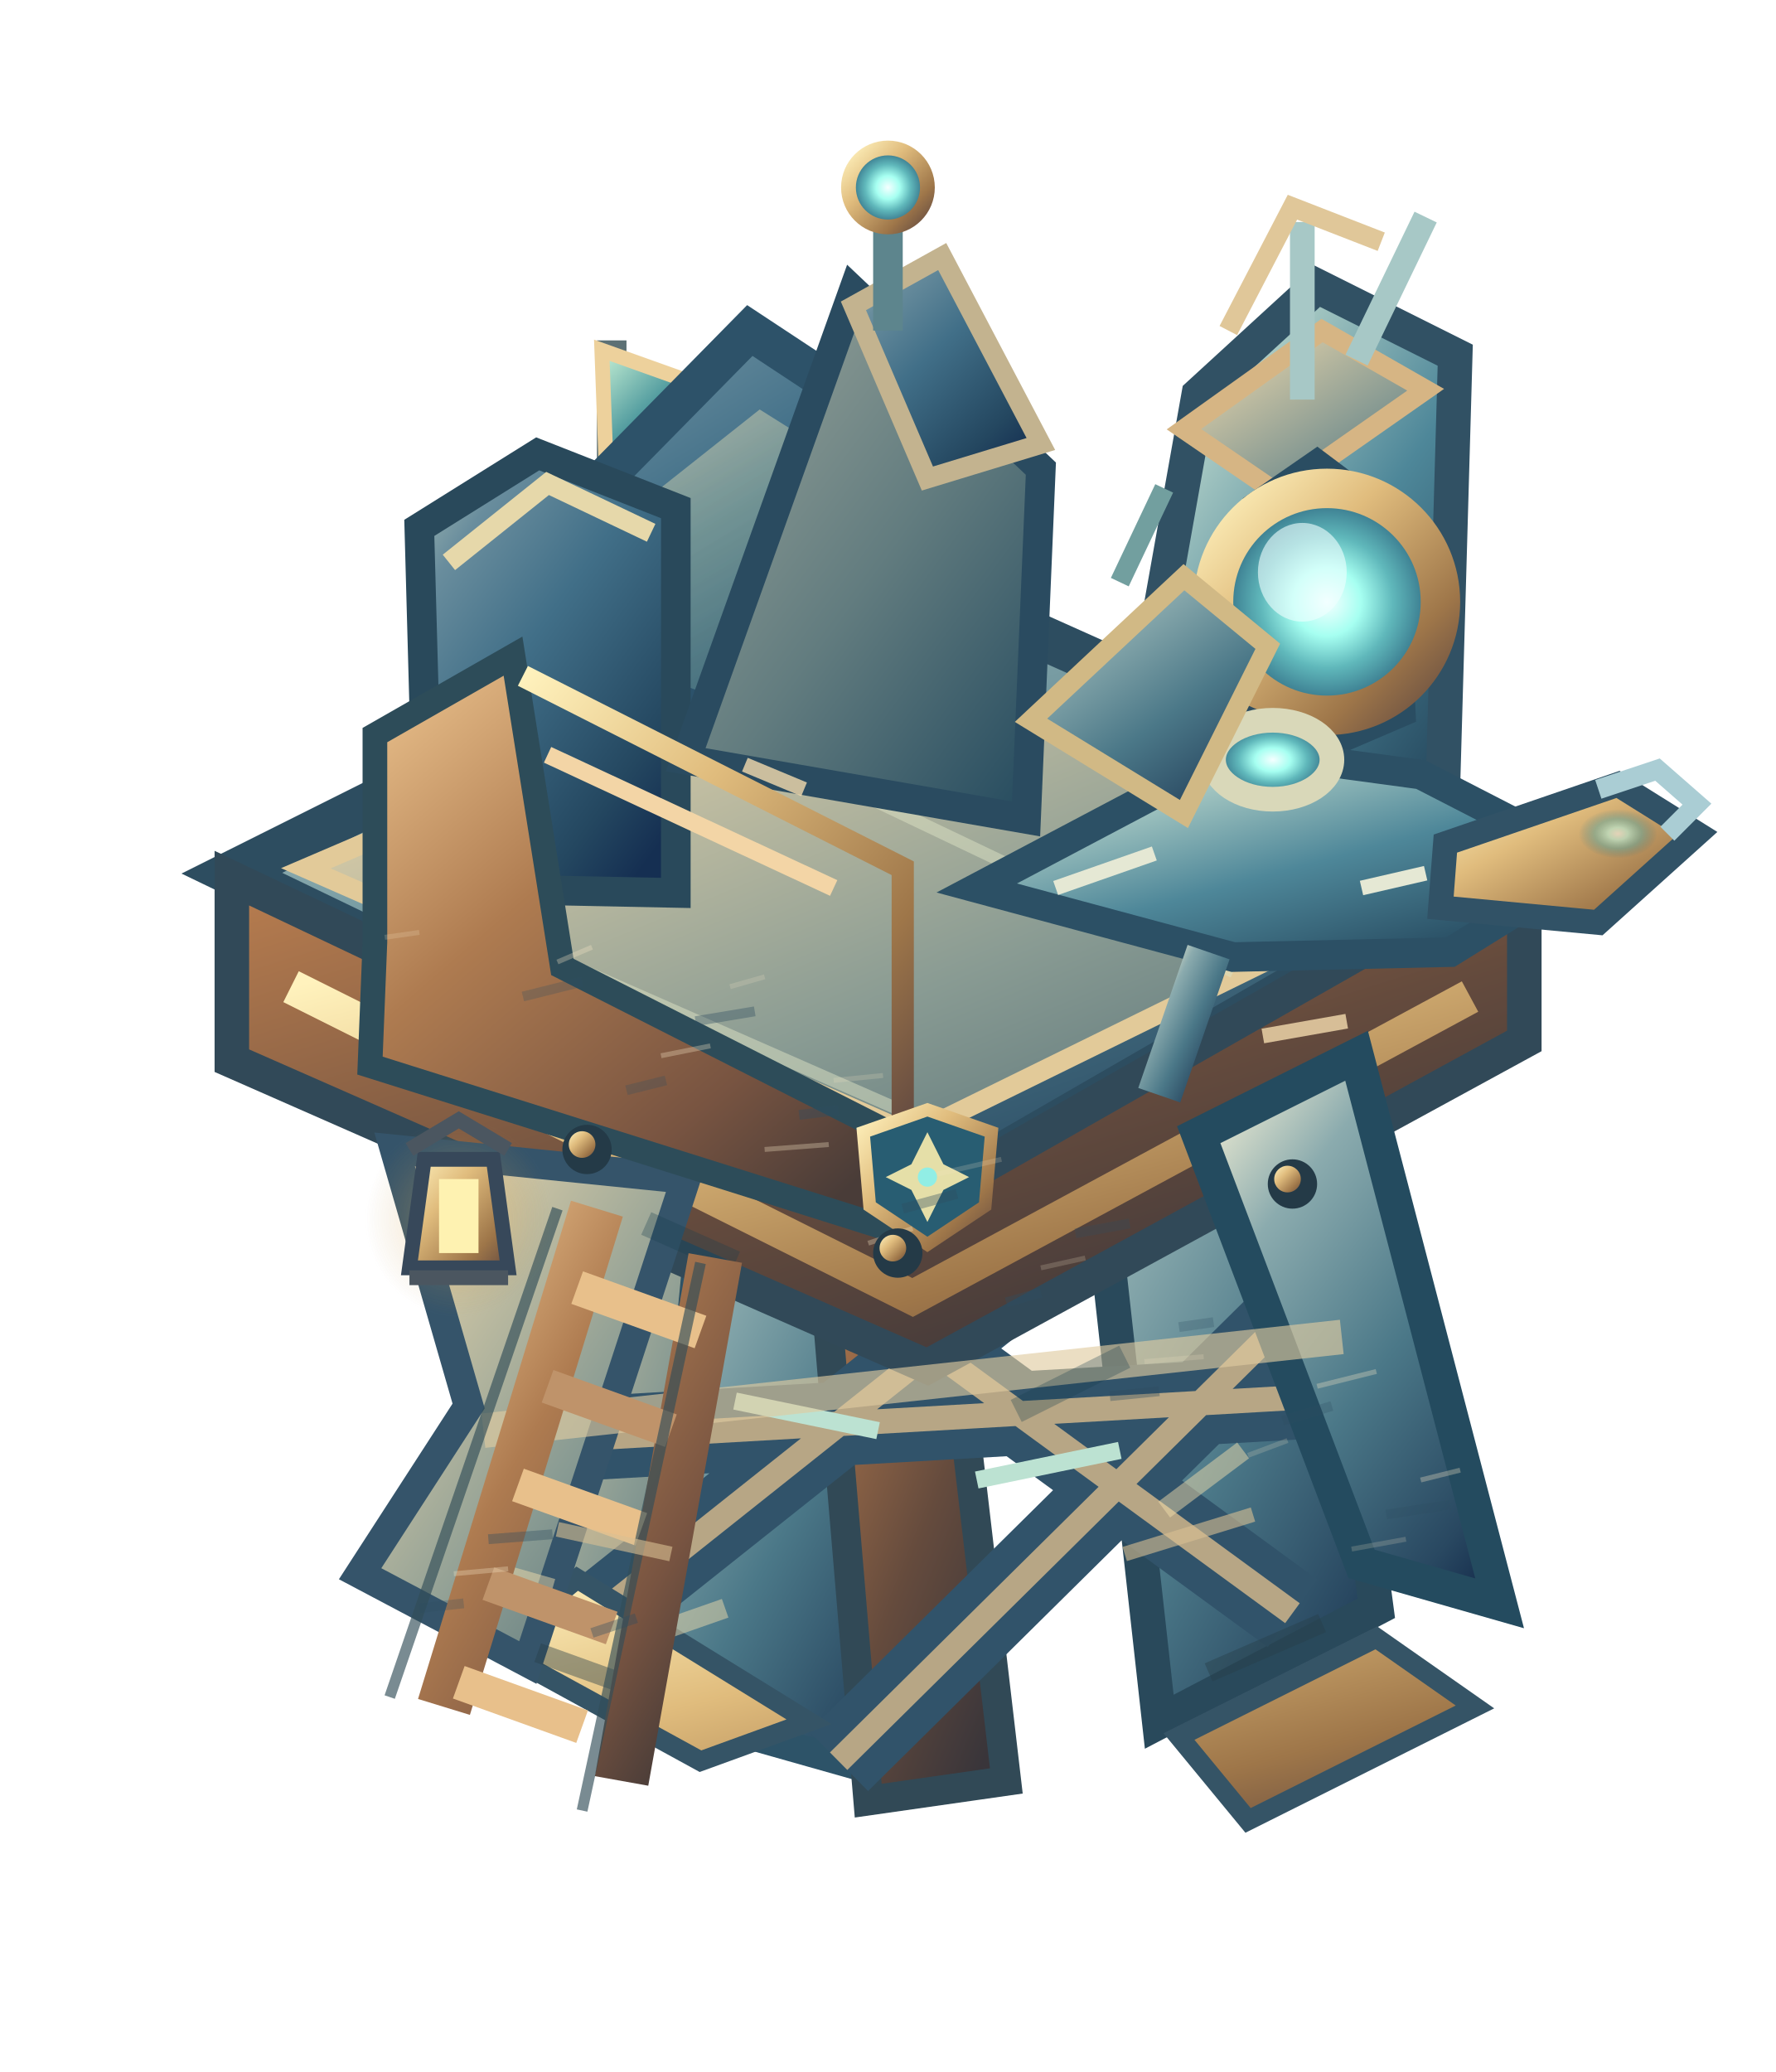
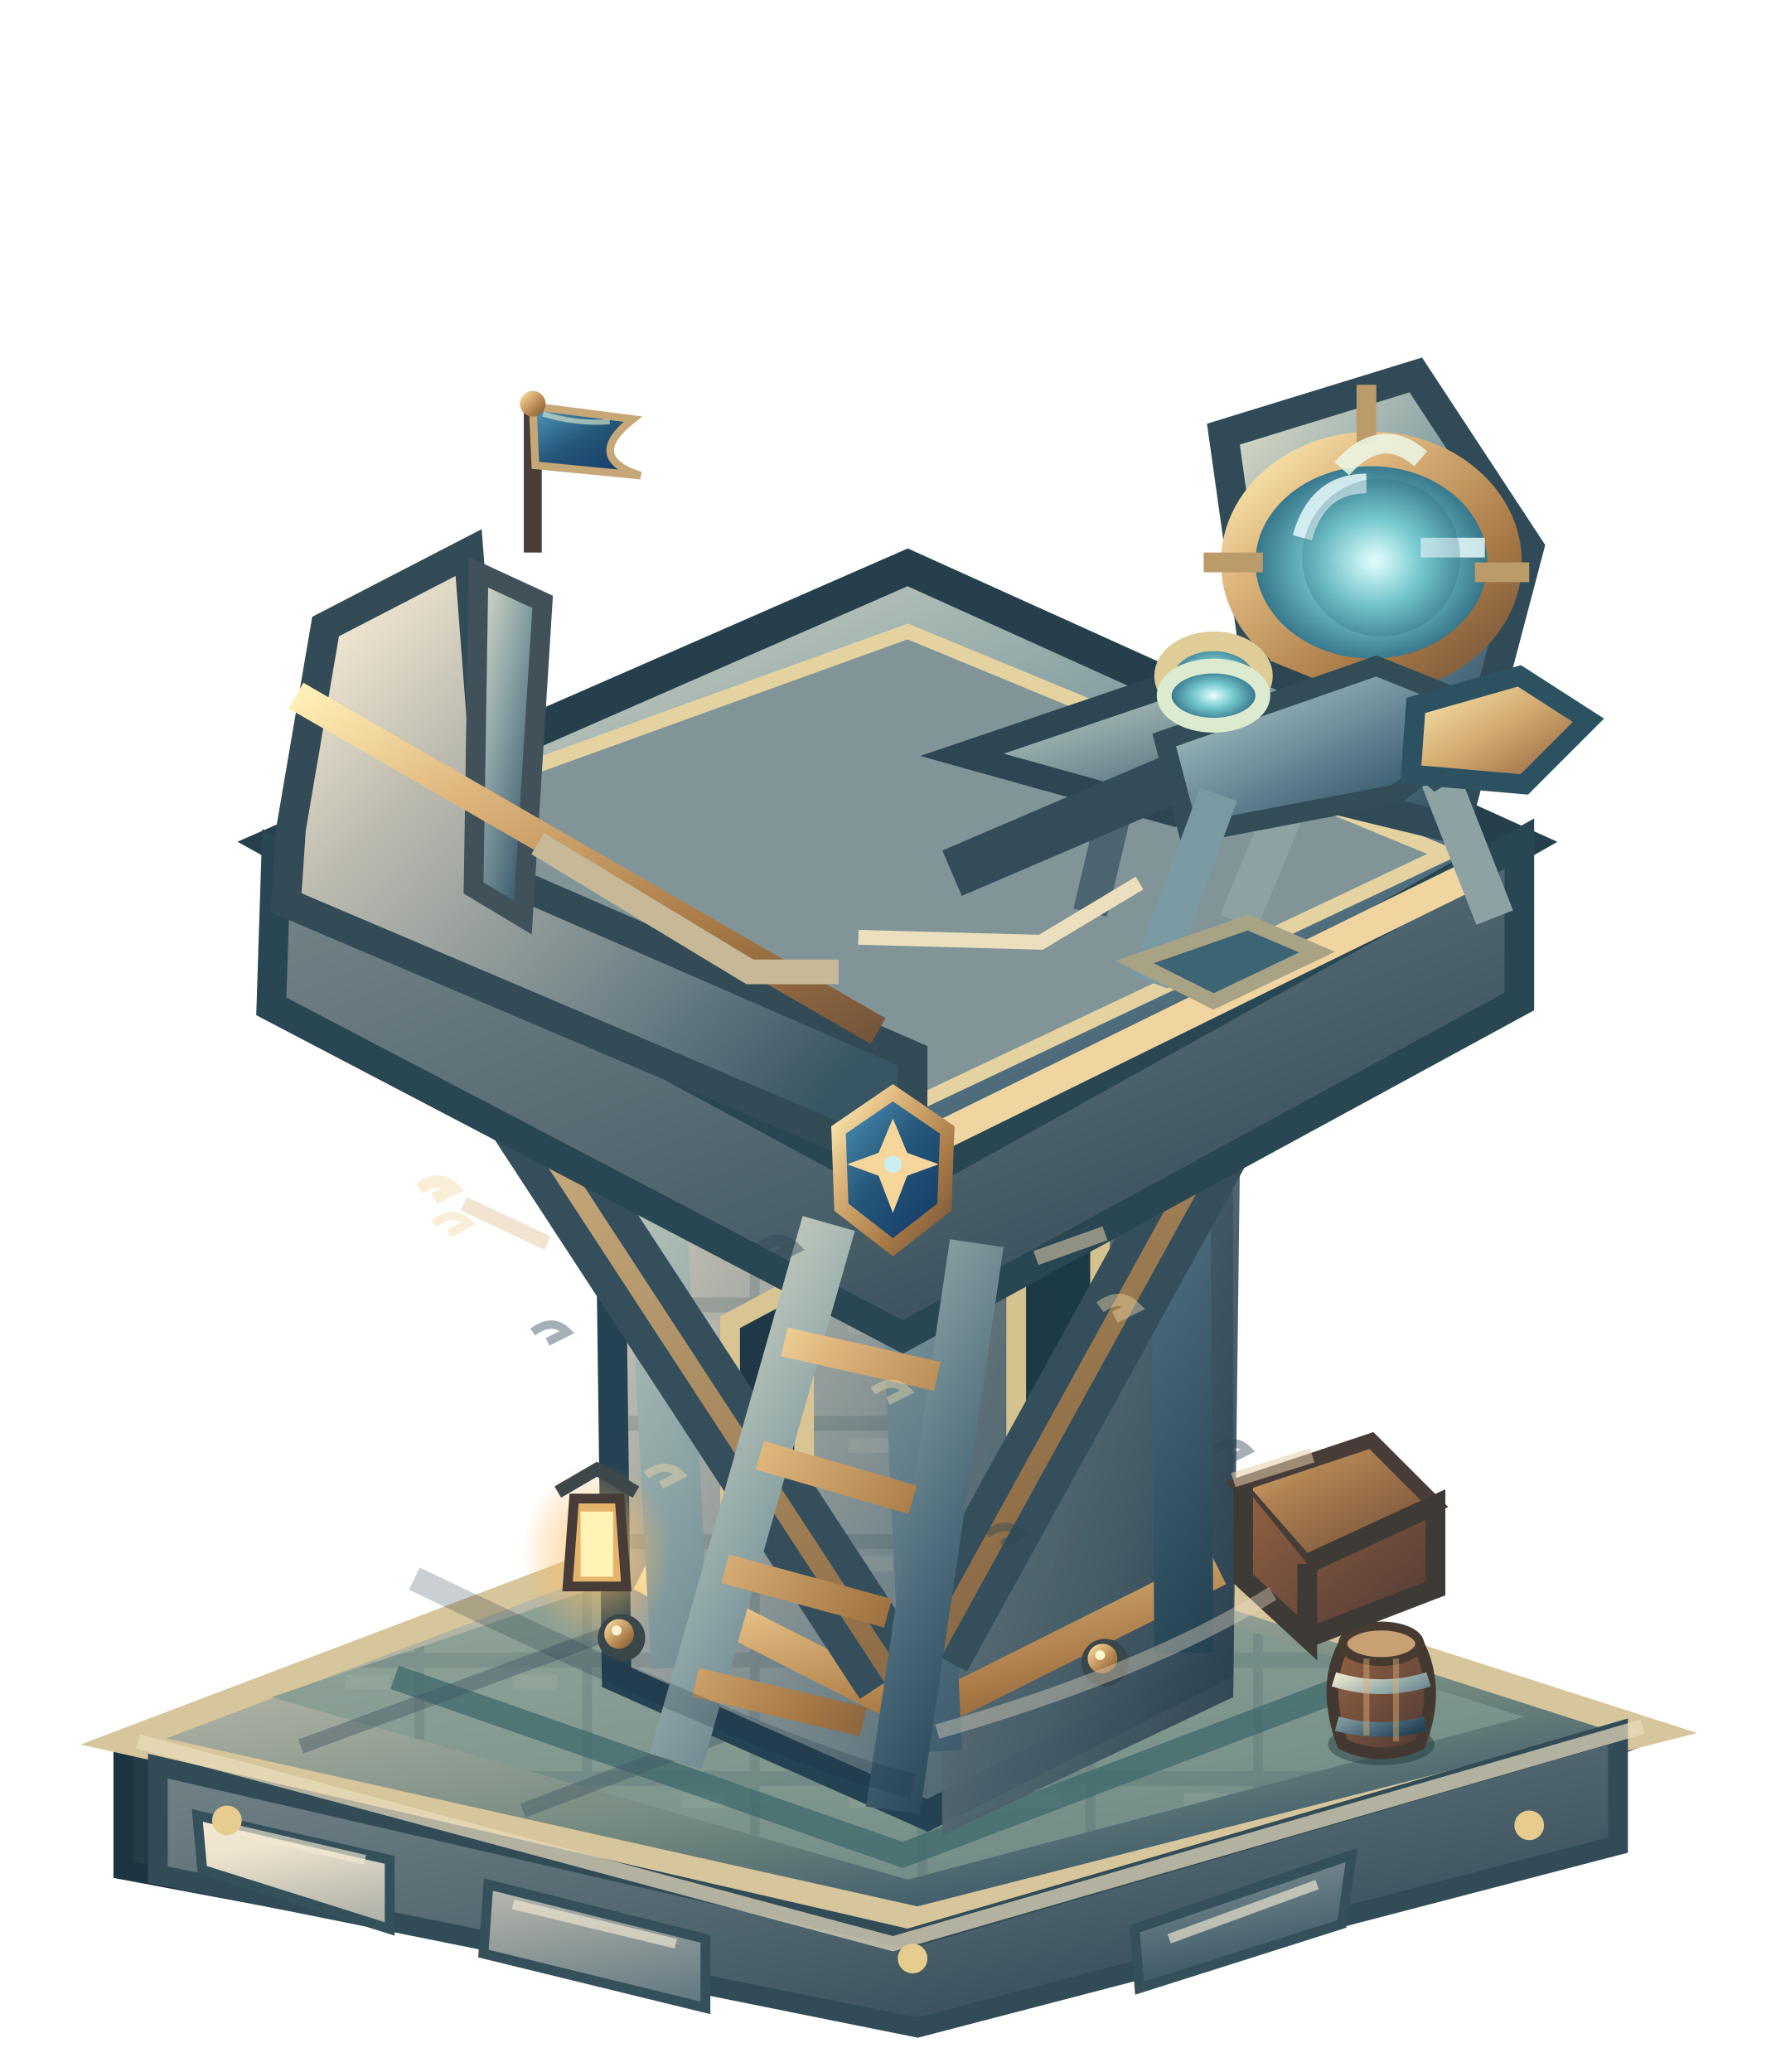
- <svg xmlns="http://www.w3.org/2000/svg" width="360" height="420" viewBox="0 0 360 420" role="img" aria-label="T07 Torre 2 back full legacy incl. rifle (T)">
+ <svg xmlns="http://www.w3.org/2000/svg" width="360" height="420" viewBox="0 0 360 420" role="img" aria-label="Francotirador II — Vigía Veterano">
  <defs>
-     <linearGradient id="mStone" x1="0" y1="0" x2=".95" y2="1">
-       <stop stop-color="#fff2cb" />
-       <stop offset=".22" stop-color="#d4c9a6" />
-       <stop offset=".64" stop-color="#899b93" />
-       <stop offset="1" stop-color="#526d74" />
+     <linearGradient id="stone" x1=".1" x2=".9" y1=".1" y2=".85">
+       <stop stop-color="#f0e6d0" />
+       <stop offset=".24" stop-color="#bdbbb0" />
+       <stop offset=".7" stop-color="#6c8087" />
+       <stop offset="1" stop-color="#385563" />
    </linearGradient>
-     <linearGradient id="sideStone" x1="0" y1="0" x2=".92" y2="1">
-       <stop stop-color="#9fa89d" />
-       <stop offset=".55" stop-color="#627c7f" />
-       <stop offset="1" stop-color="#284d60" />
+     <linearGradient id="stoneDark" x1="0" x2="1" y1="0" y2="1">
+       <stop stop-color="#77878a" />
+       <stop offset=".65" stop-color="#455c67" />
+       <stop offset="1" stop-color="#263a4b" />
    </linearGradient>
-     <linearGradient id="iron" x1=".2" y1="0" x2=".9" y2="1">
-       <stop stop-color="#e8e8d1" />
-       <stop offset=".22" stop-color="#8babae" />
-       <stop offset=".57" stop-color="#4b7888" />
-       <stop offset=".89" stop-color="#294861" />
-       <stop offset="1" stop-color="#172f4e" />
+     <linearGradient id="timber" x1=".05" x2=".95" y1="0" y2="1">
+       <stop stop-color="#e1b77b" />
+       <stop offset=".32" stop-color="#b08252" />
+       <stop offset="1" stop-color="#6d4936" />
    </linearGradient>
-     <linearGradient id="wood" x1="0" y1="0" x2=".8" y2="1">
-       <stop stop-color="#f0c892" />
-       <stop offset=".4" stop-color="#ae7b50" />
-       <stop offset=".78" stop-color="#785441" />
-       <stop offset="1" stop-color="#493c38" />
+     <linearGradient id="timberSide" x1="0" x2="1" y1="0" y2="1">
+       <stop stop-color="#946342" />
+       <stop offset="1" stop-color="#4e3835" />
    </linearGradient>
-     <linearGradient id="woodShade" x1="0" y1="0" x2=".8" y2="1">
-       <stop stop-color="#bd8050" />
-       <stop offset=".6" stop-color="#654b3d" />
-       <stop offset="1" stop-color="#39353a" />
+     <linearGradient id="roof" x1=".05" x2=".85" y1="0" y2="1">
+       <stop stop-color="#82afb3" />
+       <stop offset=".3" stop-color="#477894" />
+       <stop offset=".72" stop-color="#315572" />
+       <stop offset="1" stop-color="#192f4b" />
    </linearGradient>
-     <linearGradient id="roof" x1="0" y1="0" x2=".8" y2="1">
-       <stop stop-color="#aec3b8" />
-       <stop offset=".2" stop-color="#698d9d" />
-       <stop offset=".47" stop-color="#416f88" />
-       <stop offset=".84" stop-color="#244760" />
-       <stop offset="1" stop-color="#152f52" />
+     <linearGradient id="bronze" x1="0" x2="1" y1="0" y2="1">
+       <stop stop-color="#fff0b7" />
+       <stop offset=".28" stop-color="#dfb77d" />
+       <stop offset=".7" stop-color="#a87945" />
+       <stop offset="1" stop-color="#75553b" />
    </linearGradient>
-     <linearGradient id="canvas" x1=".2" y1="0" x2="1" y2="1">
-       <stop stop-color="#e6d8b6" />
-       <stop offset=".38" stop-color="#8da99d" />
-       <stop offset=".86" stop-color="#3d7183" />
-       <stop offset="1" stop-color="#2c4b65" />
+     <linearGradient id="steel" x1="0" x2=".9" y1="0" y2="1">
+       <stop stop-color="#e7e4cd" />
+       <stop offset=".4" stop-color="#91a8a8" />
+       <stop offset=".77" stop-color="#486778" />
+       <stop offset="1" stop-color="#244454" />
    </linearGradient>
-     <linearGradient id="brass" x1="0" y1="0" x2="1" y2="1">
-       <stop stop-color="#fff2bd" />
-       <stop offset=".36" stop-color="#e0bc7d" />
-       <stop offset=".77" stop-color="#9e7649" />
-       <stop offset="1" stop-color="#664c41" />
+     <linearGradient id="cloth" x1=".1" x2=".8" y1=".1" y2=".9">
+       <stop stop-color="#498bb0" />
+       <stop offset=".48" stop-color="#255779" />
+       <stop offset="1" stop-color="#173e69" />
    </linearGradient>
-     <radialGradient id="optic">
-       <stop stop-color="#f5ffff" />
-       <stop offset=".3" stop-color="#a6fff1" />
-       <stop offset=".58" stop-color="#60b8bb" />
-       <stop offset="1" stop-color="#285d79" />
+     <radialGradient id="amber">
+       <stop stop-color="#fff8ca" stop-opacity=".98" />
+       <stop offset=".3" stop-color="#f9c36a" stop-opacity=".82" />
+       <stop offset="1" stop-color="#ffaf4f" stop-opacity="0" />
    </radialGradient>
-     <radialGradient id="light">
-       <stop stop-color="#ffeabb" stop-opacity=".85" />
-       <stop offset=".5" stop-color="#e1ac55" stop-opacity=".28" />
-       <stop offset="1" stop-color="#b48e50" stop-opacity="0" />
+     <radialGradient id="teal">
+       <stop stop-color="#e8ffff" />
+       <stop offset=".4" stop-color="#76cad0" />
+       <stop offset="1" stop-color="#255f78" />
    </radialGradient>
-     <pattern id="grain" width="20" height="16" patternUnits="userSpaceOnUse">
-       <path d="M1 5q7-3 14-2M-2 14q9-2 15-1" fill="none" stroke="#ffe1af" stroke-width="1.1" opacity=".21" />
-     </pattern>
-     <filter id="soft">
+     <filter id="blur">
      <feGaussianBlur stdDeviation="5" />
    </filter>
+     <pattern id="shingles" width="26" height="21" patternUnits="userSpaceOnUse">
+       <path d="M0 1H26M0 21H26M13 1V21" stroke="#d0c496" stroke-opacity=".22" stroke-width="2" />
+       <path d="M0 18H26" stroke="#172d4a" stroke-opacity=".46" stroke-width="4" />
+     </pattern>
+     <pattern id="masonry" width="34" height="24" patternUnits="userSpaceOnUse">
+       <path d="M0 1H34M0 24H34M17 1V24" stroke="#2c4957" stroke-width="2" opacity=".34" />
+       <path d="M2 5h9" stroke="#fff8df" stroke-width="3" opacity=".16" />
+     </pattern>
+     <linearGradient id="t04-fund-top" x1="0" y1="0" x2=".6" y2="1">
+       <stop stop-color="#f3e6bb" />
+       <stop offset=".36" stop-color="#b2b4a6" />
+       <stop offset=".75" stop-color="#70877e" />
+       <stop offset="1" stop-color="#355467" />
+     </linearGradient>
+     <linearGradient id="t04-steel" x1="0" y1=".1" x2=".9" y2="1">
+       <stop stop-color="#c9e2d6" />
+       <stop offset=".26" stop-color="#8ca9b1" />
+       <stop offset=".72" stop-color="#406276" />
+       <stop offset="1" stop-color="#183c58" />
+     </linearGradient>
+     <linearGradient id="t04-gold" x1="0" y1="0" x2="1" y2="1">
+       <stop stop-color="#fff0bb" />
+       <stop offset=".48" stop-color="#d4ab70" />
+       <stop offset="1" stop-color="#845737" />
+     </linearGradient>
+     <radialGradient id="t04-paint-light">
+       <stop stop-color="#fff3b0" stop-opacity=".55" />
+       <stop offset=".47" stop-color="#edb76e" stop-opacity=".18" />
+       <stop offset="1" stop-color="#d9ad60" stop-opacity="0" />
+     </radialGradient>
  </defs>
-   <defs>
-     <linearGradient id="t06Flag" x1="0" y1="0" x2="1" y2="1">
-       <stop stop-color="#c9f2d6" />
-       <stop offset=".45" stop-color="#3c8c95" />
-       <stop offset="1" stop-color="#205170" />
-     </linearGradient>
-     <linearGradient id="t06Arm" x1="0" y1="0" x2=".8" y2="1">
-       <stop stop-color="#f6e6ba" />
-       <stop offset=".23" stop-color="#b4d2c9" />
-       <stop offset=".6" stop-color="#4e8799" />
-       <stop offset="1" stop-color="#24465c" />
-     </linearGradient>
-     <radialGradient id="t06Glow">
-       <stop stop-color="#ffffff" />
-       <stop offset=".25" stop-color="#b8fff0" />
-       <stop offset=".6" stop-color="#4da9a9" stop-opacity=".8" />
-       <stop offset="1" stop-color="#266e84" stop-opacity="0" />
-     </radialGradient>
-     <pattern id="t06Stone" width="33" height="28" patternUnits="userSpaceOnUse">
-       <path d="M0 0H33M0 28H33M15 0V28" fill="none" stroke="#395463" stroke-width="2.3" opacity=".36" />
-       <path d="M2 5l9-2M19 19l9-1" fill="none" stroke="#fff2cd" stroke-width="2.8" opacity=".17" />
-     </pattern>
-   </defs>
-   <g id="t06-sniper-backstructure" data-owned="T" data-operator-slot="P">
-     <g id="t06-heavy-tripod">
-       <path d="M110 217 145 223 133 348 100 331Z" fill="url(#mStone)" stroke="#2b4a5a" stroke-width="7" />
-       <path d="M145 223 179 234 185 361 132 346Z" fill="url(#iron)" stroke="#2d5368" stroke-width="6" />
-       <path d="M220 214 262 198 279 326 235 349Z" fill="url(#iron)" stroke="#29495b" stroke-width="7" />
-       <path d="M166 246 191 250 204 361 176 365Z" fill="url(#woodShade)" stroke="#314956" stroke-width="6" />
-       <path d="M113 334 235 237M262 327 132 232M170 357 259 269M111 292 268 283" stroke="#31536a" stroke-width="17" fill="none" />
-       <path d="M113 334 235 237M262 327 132 232M170 357 259 269M111 292 268 283" stroke="#d4b88b" stroke-width="5" opacity=".82" fill="none" />
-       <path d="M100 334 142 357 164 349 117 320ZM239 352 279 332 299 346 253 369Z" fill="url(#brass)" stroke="#355466" stroke-width="4" />
-       <path d="M149 284l29 6M198 300l29-6" stroke="#bce2d2" stroke-width="3.5" />
+   <path d="M25 353 169 298 335 351 185 409 25 379Z" fill="#243c45" stroke="#1c3440" stroke-width="4" />
+   <path d="M25 353 170 298 335 351 186 389Z" fill="url(#t04-fund-top)" stroke="#d7c59b" stroke-width="5" />
+   <path d="M32 358 184 393 328 351 328 374 186 411 32 380Z" fill="url(#stoneDark)" stroke="#314b57" stroke-width="4" />
+   <path d="M28 353 181 394 333 350" fill="none" stroke="#e9ddbd" stroke-width="3" opacity=".7" />
+   <path d="M55 344 171 305 309 348 184 381Z" fill="#809a90" opacity=".75" />
+   <path d="M55 344 171 305 309 348 184 381Z" fill="url(#masonry)" opacity=".45" />
+   <path d="M40 368 79 377 79 391 41 379ZM99 382 143 393 143 407 98 396ZM230 391 274 376 272 390 231 403Z" fill="url(#stone)" stroke="#34505b" stroke-width="2" />
+   <path d="M44 370 74 377M104 386l33 8M237 393l30-11" fill="none" stroke="#f3ead2" stroke-width="2" opacity=".65" />
+   <path d="M80 340 183 376 278 340" fill="none" stroke="#3d696b" stroke-width="5" opacity=".75" />
+   <path d="M61 354 167 315M106 367 209 328" stroke="#435965" stroke-width="3" opacity=".45" />
+   <circle cx="46" cy="369" r="3" fill="#e6cd8f" />
+   <circle cx="185" cy="397" r="3" fill="#e6cd8f" />
+   <circle cx="310" cy="370" r="3" fill="#e6cd8f" />
+   <path d="M123 184 190 148 247 182 247 338 188 368 125 340Z" fill="url(#stone)" stroke="#254253" stroke-width="6" />
+   <path d="M190 148 252 183 250 344 191 372Z" fill="url(#stoneDark)" opacity=".92" />
+   <path d="M126 184 188 151V364L127 337Z" fill="url(#masonry)" opacity=".54" />
+   <path d="M130 319 187 348 247 318" stroke="url(#bronze)" stroke-width="7" fill="none" />
+   <path d="M130 186 138 338M180 160l9 195M239 187 240 335" stroke="url(#steel)" stroke-width="12" />
+   <path d="M148 268 163 260v42l-15 9Z" fill="#203748" stroke="#d9c594" stroke-width="4" />
+   <path d="M206 252 223 243v39l-17 10Z" fill="#1c3946" stroke="#d5c38f" stroke-width="4" />
+   <path d="M147 224 163 215" stroke="url(#bronze)" stroke-width="5" />
+   <path d="M85 193 181 340M276 177 189 335" stroke="#344e5c" stroke-width="16" />
+   <path d="M85 193 181 340M276 177 189 335" stroke="url(#bronze)" stroke-width="4" opacity=".82" />
+   <path d="M56 171 184 115 308 171 183 242Z" fill="url(#steel)" stroke="#25404c" stroke-width="7" />
+   <path d="M56 173 182 241 308 171V203L183 271 55 204Z" fill="url(#stoneDark)" stroke="#294653" stroke-width="6" />
+   <path d="M65 171 184 128 293 173 183 225Z" fill="#819598" stroke="#e4d2a1" stroke-width="3" />
+   <path d="M71 179 183 234 299 177" fill="none" stroke="#f1d5a1" stroke-width="6" />
+   <path d="M59 168 66 127 95 112 100 177 185 214V237L58 183Z" fill="url(#stone)" stroke="#334b56" stroke-width="6" />
+   <path d="M97 116 110 122 106 186 96 180Z" fill="url(#steel)" stroke="#41515a" stroke-width="4" />
+   <path d="M60 141 178 209" stroke="url(#bronze)" stroke-width="6" />
+   <path d="M258 159 248 88 287 76 310 111 295 168Z" fill="url(#steel)" stroke="#304b57" stroke-width="6" />
+   <ellipse cx="278" cy="114" rx="27" ry="23" fill="url(#teal)" stroke="url(#bronze)" stroke-width="7" />
+   <path d="M264 109Q267 98 277 98M288 111h13" fill="none" stroke="#f0ffff" stroke-width="4" opacity=".8" />
+   <path d="M277 90V78M256 114h-12M299 116h11" stroke="#bc9b6b" stroke-width="4" />
+   <path d="M263 158 251 187M292 158l11 28" stroke="#8da2a3" stroke-width="8" />
+   <path d="M168 248 137 357M198 252 181 367" stroke="url(#steel)" stroke-width="11" />
+   <path d="M159 272l31 7M154 295l31 9M147 318l33 9M141 341l34 8" stroke="url(#bronze)" stroke-width="6" />
+   <g transform="translate(121 313) scale(0.66)">
+     <ellipse cx="0" cy="3" rx="23" ry="28" fill="url(#amber)" opacity=".72" />
+     <path d="M-7-14 7-14 9 13-9 13Z" fill="#e5b46a" stroke="#473c38" stroke-width="3" />
+     <path d="M-5-10h10v20H-5Z" fill="#fff4b6" />
+     <path d="M-12-16 0-23 12-16" fill="none" stroke="#3e484a" stroke-width="4" />
+     <path d="M-13 16H13" stroke="url(#bronze)" stroke-width="4" />
+   </g>
+   <g transform="translate(280 341) scale(0.6)">
+     <ellipse cx="0" cy="21" rx="18" ry="7" fill="#152d32" opacity=".4" />
+     <path d="M-13-12Q-20 2-13 21Q0 27 13 21Q20 3 13-12Z" fill="url(#timberSide)" stroke="#443932" stroke-width="4" />
+     <ellipse cy="-13" rx="13" ry="6" fill="#c7a073" stroke="#473a31" stroke-width="3" />
+     <path d="M-16-1Q0 4 16-1M-15 14Q0 18 15 14" fill="none" stroke="url(#steel)" stroke-width="5" />
+     <path d="M-5-8V18M5-8V20" stroke="#ddad71" stroke-width="2" opacity=".45" />
+   </g>
+   <path d="M251 301 278 292 291 305 265 317Z" fill="url(#timber)" stroke="#473c38" stroke-width="3" />
+   <path d="M252 301v19l13 12v-15M265 317l26-12v17l-26 10" fill="url(#timberSide)" stroke="#3e3a36" stroke-width="4" />
+   <circle cx="126" cy="332" r="4.8" fill="#39464a" />
+   <circle cx="125.5" cy="331.2" r="3" fill="url(#bronze)" />
+   <circle cx="125" cy="330.5" r="1" fill="#fff5d1" />
+   <circle cx="224" cy="337" r="4.8" fill="#39464a" />
+   <circle cx="223.5" cy="336.2" r="3" fill="url(#bronze)" />
+   <circle cx="223" cy="335.5" r="1" fill="#fff5d1" />
+   <g id="t04-painted-microvolume">
+     <path d="M85 241q4 -3 7 0l-4 2" stroke="#f1d9a7" stroke-width="2.5" fill="none" opacity=".43" />
+     <path d="M108 270q4 -3 7 0l-4 2" stroke="#2d4753" stroke-width="1.7" fill="none" opacity=".43" />
+     <path d="M131 299q4 -3 7 0l-4 2" stroke="#f1d9a7" stroke-width="1.7" fill="none" opacity=".43" />
+     <path d="M154 253q4 -3 7 0l-4 2" stroke="#2d4753" stroke-width="2.5" fill="none" opacity=".43" />
+     <path d="M177 282q4 -3 7 0l-4 2" stroke="#f1d9a7" stroke-width="1.7" fill="none" opacity=".43" />
+     <path d="M200 311q4 -3 7 0l-4 2" stroke="#2d4753" stroke-width="1.7" fill="none" opacity=".43" />
+     <path d="M223 265q4 -3 7 0l-4 2" stroke="#f1d9a7" stroke-width="2.5" fill="none" opacity=".43" />
+     <path d="M246 294q4 -3 7 0l-4 2" stroke="#2d4753" stroke-width="1.7" fill="none" opacity=".43" />
+     <path d="M88 248q4 -3 7 0l-4 2" stroke="#f1d9a7" stroke-width="1.7" fill="none" opacity=".43" />
+     <path d="M94 244l17 8M210 255l14-5M250 300l16-5" stroke="#e6ceab" stroke-width="3" opacity=".55" />
+     <path d="M84 320Q159 356 185 362" stroke="#172e3c" stroke-width="5" opacity=".23" fill="none" />
+     <path d="M190 351q42-12 68-28" stroke="#e7dac0" stroke-width="3" opacity=".4" fill="none" />
+   </g>
+   <g id="t08-one-mounted-rifle" data-rifle-owner="T" data-operator-owner="P07">
+     <path d="M195 153 251 134 283 147 238 165Z" fill="url(#steel)" stroke="#2c4654" stroke-width="5" />
+     <path d="M278 146 302 139 311 146 291 158Z" fill="url(#bronze)" stroke="#37505b" stroke-width="4" />
+     <ellipse cx="246" cy="137" rx="10" ry="7" fill="url(#teal)" stroke="#dfcc96" stroke-width="4" />
+     <path d="M226 164 221 185" stroke="#4b6470" stroke-width="7" />
+     <g transform="translate(108 112) scale(0.52)">
+       <path d="M0 0V-57" stroke="#493d37" stroke-width="7" />
+       <path d="M0-57 39-52Q20-37 42-30L1-34Z" fill="url(#cloth)" stroke="#c6a778" stroke-width="3" />
+       <path d="M4-54Q17-50 30-51" fill="none" stroke="#d7e6cc" stroke-width="2" opacity=".65" />
+       <circle cy="-58" r="5" fill="url(#bronze)" />
    </g>
-     <g id="t06-veteran-observatory">
-       <path d="M230 153 243 80 267 58 295 72 292 177Z" fill="url(#t06Arm)" stroke="#315164" stroke-width="7" />
-       <path d="M240 87 268 67 289 79 259 100Z" fill="url(#mStone)" stroke="#d6b584" stroke-width="4" />
-       <path d="M254 102 267 93 283 105 285 145 257 157Z" fill="url(#sideStone)" stroke="#2a4d62" stroke-width="4" />
-       <ellipse cx="269" cy="122" rx="23" ry="23" fill="url(#optic)" stroke="url(#brass)" stroke-width="8" />
-       <ellipse cx="264" cy="116" rx="9" ry="10" fill="#f0ffff" opacity=".6" />
-       <path d="M264 81V45M275 73l14-29" stroke="#a7c8c6" stroke-width="5" />
-       <path d="M249 67 262 42 280 49" fill="none" stroke="#e0c799" stroke-width="4" />
-       <path d="M97 165V115l22-17 32 11v69" fill="url(#iron)" stroke="#2f5567" stroke-width="6" />
-       <path d="M97 117 121 101 152 112 127 128Z" fill="url(#roof)" stroke="#e1c897" stroke-width="4" />
-       <path d="M121 128V178" stroke="#d1b886" stroke-width="5" />
-       <path d="M124 96V69" stroke="#5d7175" stroke-width="6" />
-       <path d="M122 71 150 81l-27 17Z" fill="url(#t06Flag)" stroke="#edd19c" stroke-width="3" />
-       <path d="M126 115l37 15" stroke="#d0e9dc" stroke-width="3" />
-       <circle cx="250" cy="170" r="5" fill="#243a47" />
-       <circle cx="249" cy="169" r="2.7" fill="url(#brass)" />
-       <circle cx="287" cy="180" r="5" fill="#243a47" />
-       <circle cx="286" cy="179" r="2.7" fill="url(#brass)" />
+     <g transform="translate(181 236) scale(0.58)">
+       <path d="M0-25 19-12 18 15 0 29-18 15-19-12Z" fill="url(#cloth)" stroke="url(#bronze)" stroke-width="5" />
+       <path d="M0-16 5-4 16 0 5 4 0 17-5 4-16 0-5-4Z" fill="#f7d69b" />
+       <circle r="3" fill="#caeff0" />
    </g>
-     <g id="t06-deck-l2">
-       <path d="M47 177 175 113 309 173 186 244Z" fill="url(#iron)" stroke="#2d4d60" stroke-width="9" />
-       <path d="M47 178 186 244 309 174V211L188 277 47 215Z" fill="url(#woodShade)" stroke="#314958" stroke-width="7" />
-       <path d="M62 176 174 128 297 175 185 230Z" fill="url(#mStone)" stroke="#e2ca99" stroke-width="4" />
-       <path d="M59 200 185 263 298 202" fill="none" stroke="url(#brass)" stroke-width="7" />
-       <path d="M80 180 187 227M141 145l109 52" stroke="#dce2c4" stroke-width="2.5" opacity=".5" />
-       <path d="M91 129 152 67 202 100 158 153Z" fill="url(#roof)" stroke="#2d5269" stroke-width="8" />
-       <path d="M101 125 154 83 189 105 155 145Z" fill="url(#canvas)" opacity=".64" />
-       <path d="M91 129 151 153 202 100" fill="none" stroke="url(#brass)" stroke-width="6" />
-       <path d="M95 130V183M203 102V146" stroke="url(#wood)" stroke-width="9" />
+     <g id="t04-sniper-ii-functional">
+       <path d="M193 177l56-24 47-7" stroke="#324c5a" stroke-width="10" fill="none" />
+       <path d="M236 150l43-15 25 10-21 16-42 8Z" fill="url(#t04-steel)" stroke="#324d58" stroke-width="4" />
+       <path d="M287 143l21-6 14 9-13 13-23-2Z" fill="url(#t04-gold)" stroke="#2c5261" stroke-width="4" />
+       <ellipse cx="246" cy="141" rx="10" ry="6" fill="url(#teal)" stroke="#dcebcf" stroke-width="3" />
+       <path d="M247 161l-14 38" stroke="#799aa3" stroke-width="8" />
+       <path d="M230 195l23-8 14 6-21 10Z" fill="#3d6475" stroke="#a9a385" stroke-width="3" />
+       <path d="M109 171l43 26 18 0" stroke="#c7b898" stroke-width="5" fill="none" />
+       <path d="M174 190l37 1 20-12" stroke="#ecdfbd" stroke-width="3" fill="none" />
+       <path d="M272 95q8-9 16-2" stroke="#ecf8e8" stroke-width="4" fill="none" opacity=".85" />
+       <circle cx="280" cy="113" r="16" fill="url(#teal)" opacity=".25" />
    </g>
-     <g id="t06-precision-rig-l2">
-       <path d="M198 180 251 152 288 157 323 175 294 193 250 194Z" fill="url(#t06Arm)" stroke="#2c5065" stroke-width="6" />
-       <path d="M293 171l35-12 16 10-20 18-32-3Z" fill="url(#brass)" stroke="#315266" stroke-width="5" />
-       <ellipse cx="258" cy="154" rx="12" ry="8" fill="url(#optic)" stroke="#d9d8b9" stroke-width="5" />
-       <path d="M245 193 235 222" stroke="url(#iron)" stroke-width="9" />
-       <path d="M214 180l20-7M276 180l13-3" stroke="#e5e8d4" stroke-width="3" />
-       <path d="M324 160l12-4 8 7-6 6" fill="none" stroke="#aacdd4" stroke-width="4" />
-       <ellipse cx="328" cy="169" rx="8" ry="5" fill="url(#t06Glow)" opacity=".53" />
-     </g>
-     <g id="t07-architectural-silhouette-II">
-       <path d="M80 233 95 285 73 319 107 337 139 239Z" fill="url(#mStone)" stroke="#35546a" stroke-width="6" />
-       <path d="M243 230 276 317 304 325 275 214Z" fill="url(#iron)" stroke="#244b5f" stroke-width="7" />
-       <path d="M98 290 272 271" stroke="#e0cba0" stroke-width="7" opacity=".63" />
-       <path d="M87 180 85 107 109 92 137 103 137 181Z" fill="url(#roof)" stroke="#29495b" stroke-width="6" />
-       <path d="M91 114 111 98 132 108" stroke="#e6d8aa" stroke-width="4" fill="none" />
-       <path d="M139 154 173 59 211 95 208 166Z" fill="url(#sideStone)" stroke="#2a4b60" stroke-width="6" />
-       <path d="M173 62 191 52 211 90 188 97Z" fill="url(#roof)" stroke="#c3b38f" stroke-width="4" />
-       <path d="M180 67V42" stroke="#5d858d" stroke-width="6" />
-       <circle cx="180" cy="38" r="8" fill="url(#optic)" stroke="url(#brass)" stroke-width="3" />
-       <path d="M209 146 240 117 257 131 240 165Z" fill="url(#iron)" stroke="#d1b985" stroke-width="4" />
-       <path d="M227 118 236 99" stroke="#729f9f" stroke-width="4" />
-     </g>
-     <g id="t07-materials-volume">
-       <path d="M98 318l14 4m15 11 20-7M236 306l16-12" stroke="#f2ddac" stroke-width="4" opacity=".48" />
-       <path d="M131 248l18 8M206 286l22-11" stroke="#183d4c" stroke-width="5" opacity=".30" />
-       <path d="M97 195 114 200M151 155l12 5M256 210l17-3" stroke="#f4dbae" stroke-width="3" opacity=".8" />
-       <path d="M109 335l25 9M245 339l23-10" stroke="#263d48" stroke-width="4" opacity=".42" />
-     </g>
-     <g id="t06-rail-rear">
-       <path d="M76 191V149l28-16 10 63 69 35v19L75 216Z" fill="url(#wood)" stroke="#2d4c59" stroke-width="5" />
-       <path d="M106 137 183 176V229" stroke="url(#brass)" stroke-width="4.5" fill="none" />
-       <path d="M111 153l58 27" stroke="#f3d5a6" stroke-width="3.5" />
-     </g>
-     <g id="t06-guided-stairs">
-       <path d="M121 245 90 346M145 255 126 361" stroke="url(#wood)" stroke-width="11" />
-       <path d="M117 261l25 9" stroke="#e8c08b" stroke-width="7" />
-       <path d="M111 281l25 9" stroke="#bf936a" stroke-width="7" />
-       <path d="M105 301l25 9" stroke="#e8c08b" stroke-width="7" />
-       <path d="M99 321l25 9" stroke="#bf936a" stroke-width="7" />
-       <path d="M93 341l25 9" stroke="#e8c08b" stroke-width="7" />
-       <path d="M113 245l-34 99M142 256l-24 111" stroke="#314d57" stroke-width="2.2" opacity=".65" />
-     </g>
-     <g transform="translate(188 236) scale(0.65)">
-       <path d="M0-17 20-10 18 13 0 25-18 13-20-10Z" fill="#285d72" stroke="url(#brass)" stroke-width="4" />
-       <path d="M0-10 5 0 13 4 5 8 0 18-5 8-13 4-5 0Z" fill="#e5dfa8" />
-       <circle cx="0" cy="4" r="3" fill="#91eee5" />
-     </g>
-     <g transform="translate(93 247)">
-       <ellipse rx="19" ry="20" fill="url(#light)" opacity=".68" />
-       <path d="M-7-12 7-12 10 10-10 10Z" fill="url(#brass)" stroke="#37485a" stroke-width="3" />
-       <path d="M-4-8H4V7H-4Z" fill="#fef2b1" />
-       <path d="M-10-14 0-20 10-14M-10 12H10" stroke="#4b5660" stroke-width="3" fill="none" />
-     </g>
-     <g id="t06-wear-material">
-       <path d="M78 190l7 -1" stroke="#f4e5c4" stroke-width="1" opacity="0.19" />
-       <path d="M127 221l8 -2" stroke="#2d4d5f" stroke-width="2" opacity="0.25" />
-       <path d="M176 252l9 -3" stroke="#f4e5c4" stroke-width="1" opacity="0.31" />
-       <path d="M225 283l10 -1" stroke="#2d4d5f" stroke-width="2" opacity="0.37" />
-       <path d="M274 314l11 -2" stroke="#f4e5c4" stroke-width="1" opacity="0.19" />
-       <path d="M106 202l12 -3" stroke="#2d4d5f" stroke-width="2" opacity="0.25" />
-       <path d="M155 233l13 -1" stroke="#f4e5c4" stroke-width="1" opacity="0.31" />
-       <path d="M204 264l7 -2" stroke="#2d4d5f" stroke-width="2" opacity="0.37" />
-       <path d="M253 295l8 -3" stroke="#f4e5c4" stroke-width="1" opacity="0.19" />
-       <path d="M85 326l9 -1" stroke="#2d4d5f" stroke-width="2" opacity="0.25" />
-       <path d="M134 214l10 -2" stroke="#f4e5c4" stroke-width="1" opacity="0.31" />
-       <path d="M183 245l11 -3" stroke="#2d4d5f" stroke-width="2" opacity="0.37" />
-       <path d="M232 276l12 -1" stroke="#f4e5c4" stroke-width="1" opacity="0.19" />
-       <path d="M281 307l13 -2" stroke="#2d4d5f" stroke-width="2" opacity="0.25" />
-       <path d="M113 195l7 -3" stroke="#f4e5c4" stroke-width="1" opacity="0.31" />
-       <path d="M162 226l8 -1" stroke="#2d4d5f" stroke-width="2" opacity="0.37" />
-       <path d="M211 257l9 -2" stroke="#f4e5c4" stroke-width="1" opacity="0.19" />
-       <path d="M260 288l10 -3" stroke="#2d4d5f" stroke-width="2" opacity="0.25" />
-       <path d="M92 319l11 -1" stroke="#f4e5c4" stroke-width="1" opacity="0.31" />
-       <path d="M141 207l12 -2" stroke="#2d4d5f" stroke-width="2" opacity="0.37" />
-       <path d="M190 238l13 -3" stroke="#f4e5c4" stroke-width="1" opacity="0.19" />
-       <path d="M239 269l7 -1" stroke="#2d4d5f" stroke-width="2" opacity="0.25" />
-       <path d="M288 300l8 -2" stroke="#f4e5c4" stroke-width="1" opacity="0.31" />
-       <path d="M120 331l9 -3" stroke="#2d4d5f" stroke-width="2" opacity="0.37" />
-       <path d="M169 219l10 -1" stroke="#f4e5c4" stroke-width="1" opacity="0.19" />
-       <path d="M218 250l11 -2" stroke="#2d4d5f" stroke-width="2" opacity="0.25" />
-       <path d="M267 281l12 -3" stroke="#f4e5c4" stroke-width="1" opacity="0.31" />
-       <path d="M99 312l13 -1" stroke="#2d4d5f" stroke-width="2" opacity="0.37" />
-       <path d="M148 200l7 -2" stroke="#f4e5c4" stroke-width="1" opacity="0.19" />
-       <path d="M113 310l23 5M228 315l26-8" stroke="#d9bf92" stroke-width="3" opacity=".6" />
-     </g>
-     <circle cx="119" cy="233" r="5" fill="#243a47" />
-     <circle cx="118" cy="232" r="2.7" fill="url(#brass)" />
-     <circle cx="262" cy="240" r="5" fill="#243a47" />
-     <circle cx="261" cy="239" r="2.7" fill="url(#brass)" />
-     <circle cx="182" cy="254" r="5" fill="#243a47" />
-     <circle cx="181" cy="253" r="2.7" fill="url(#brass)" />
  </g>
</svg>
